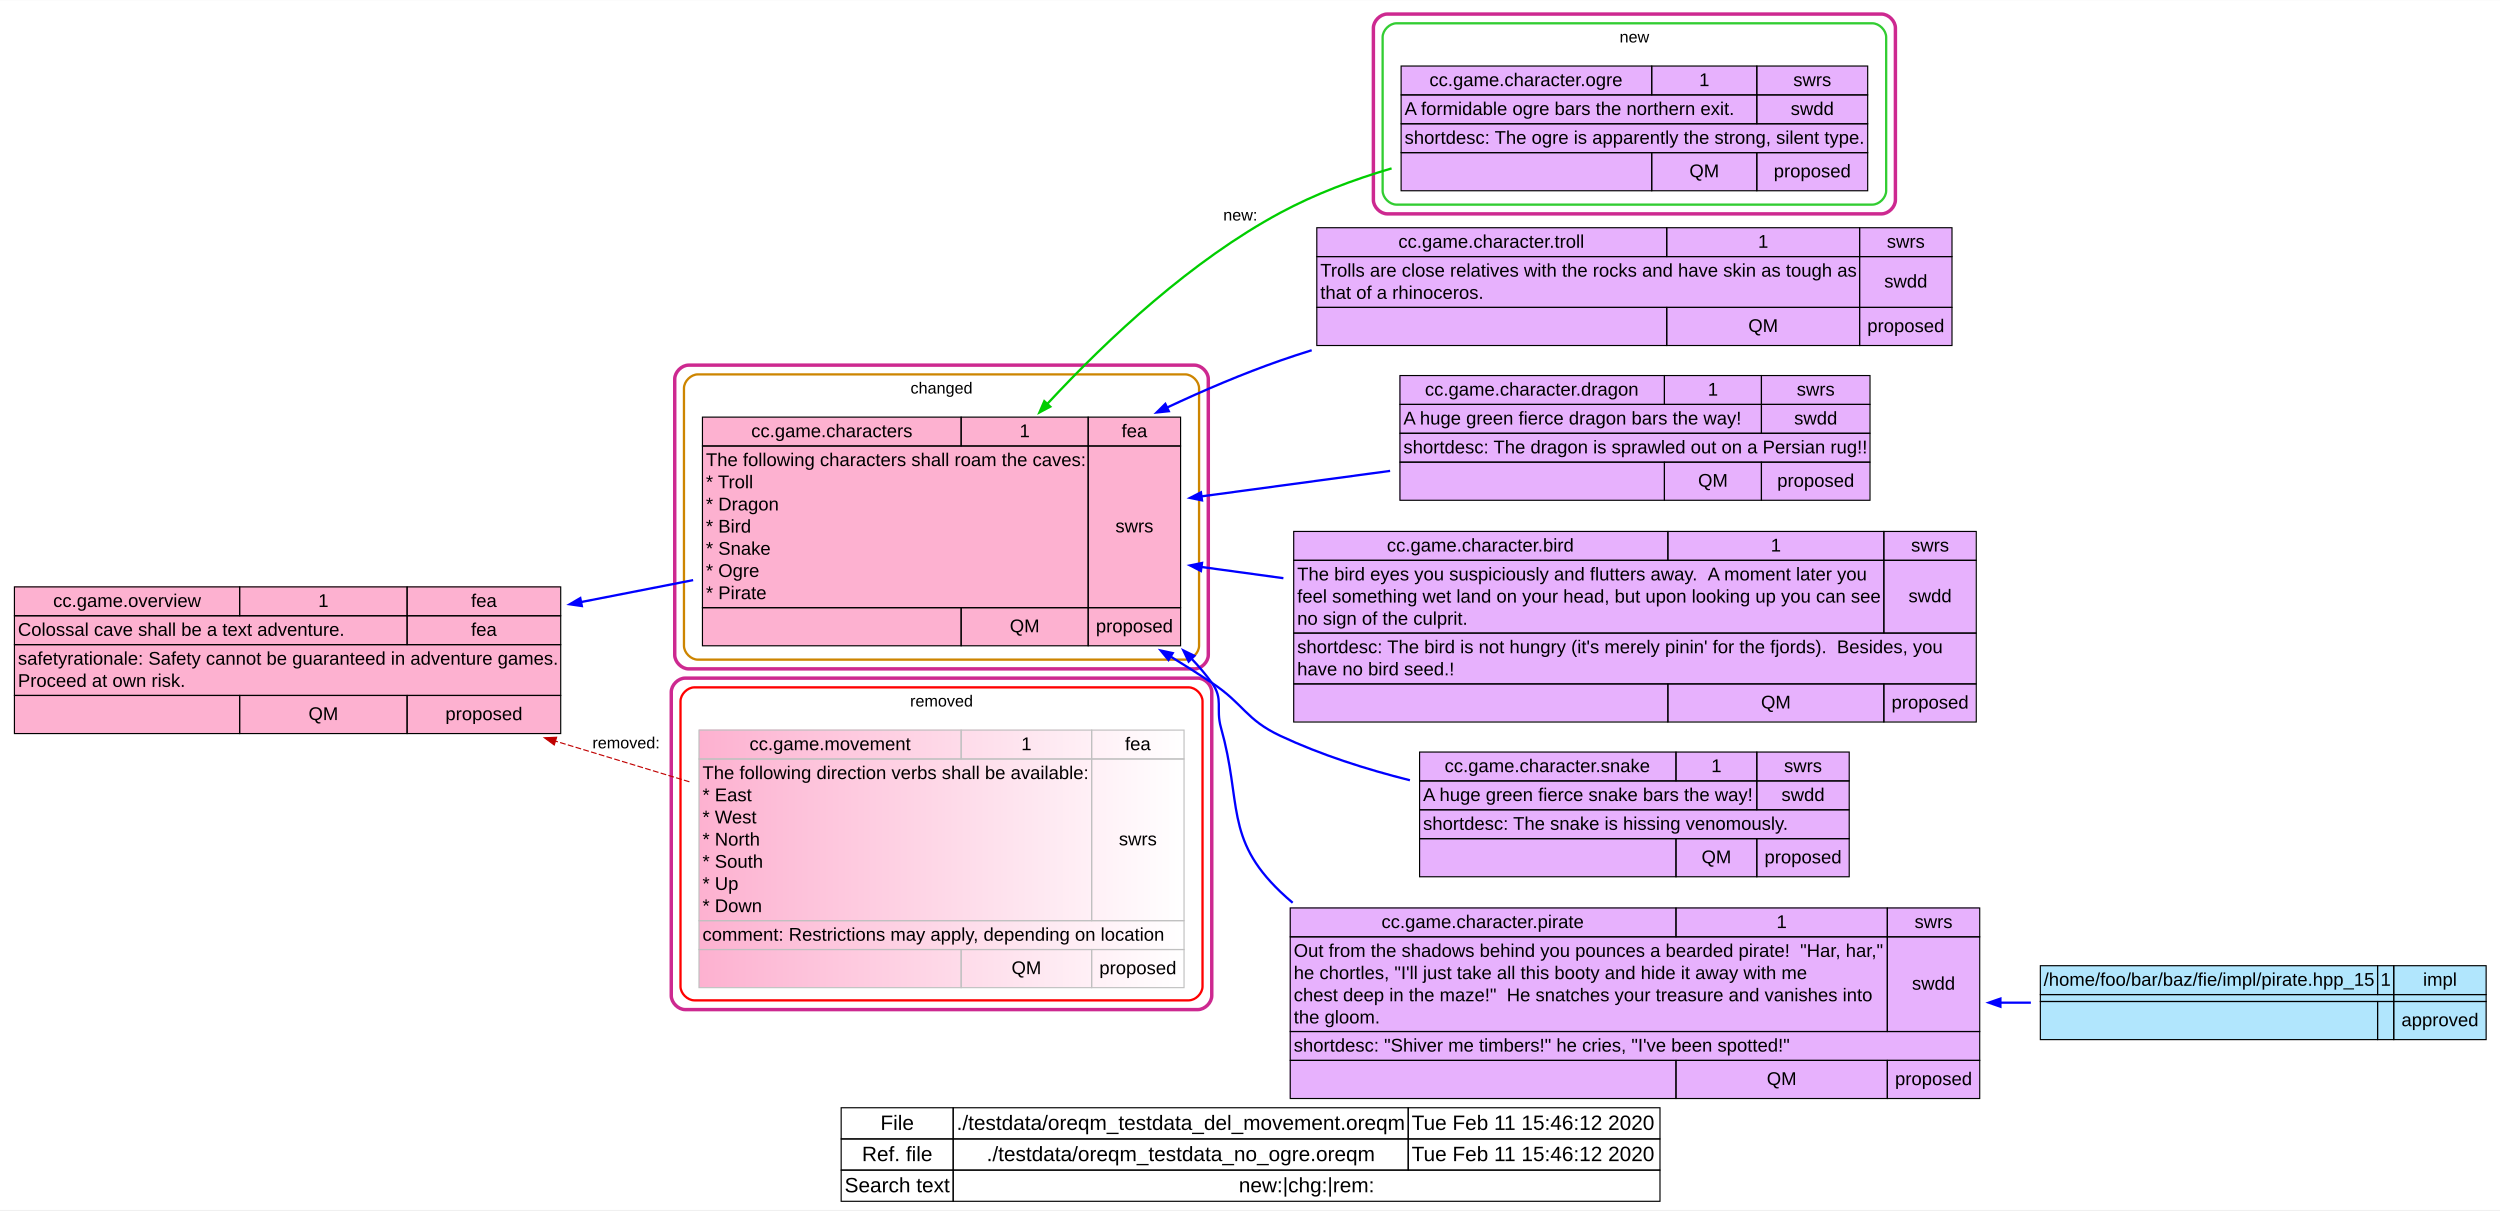
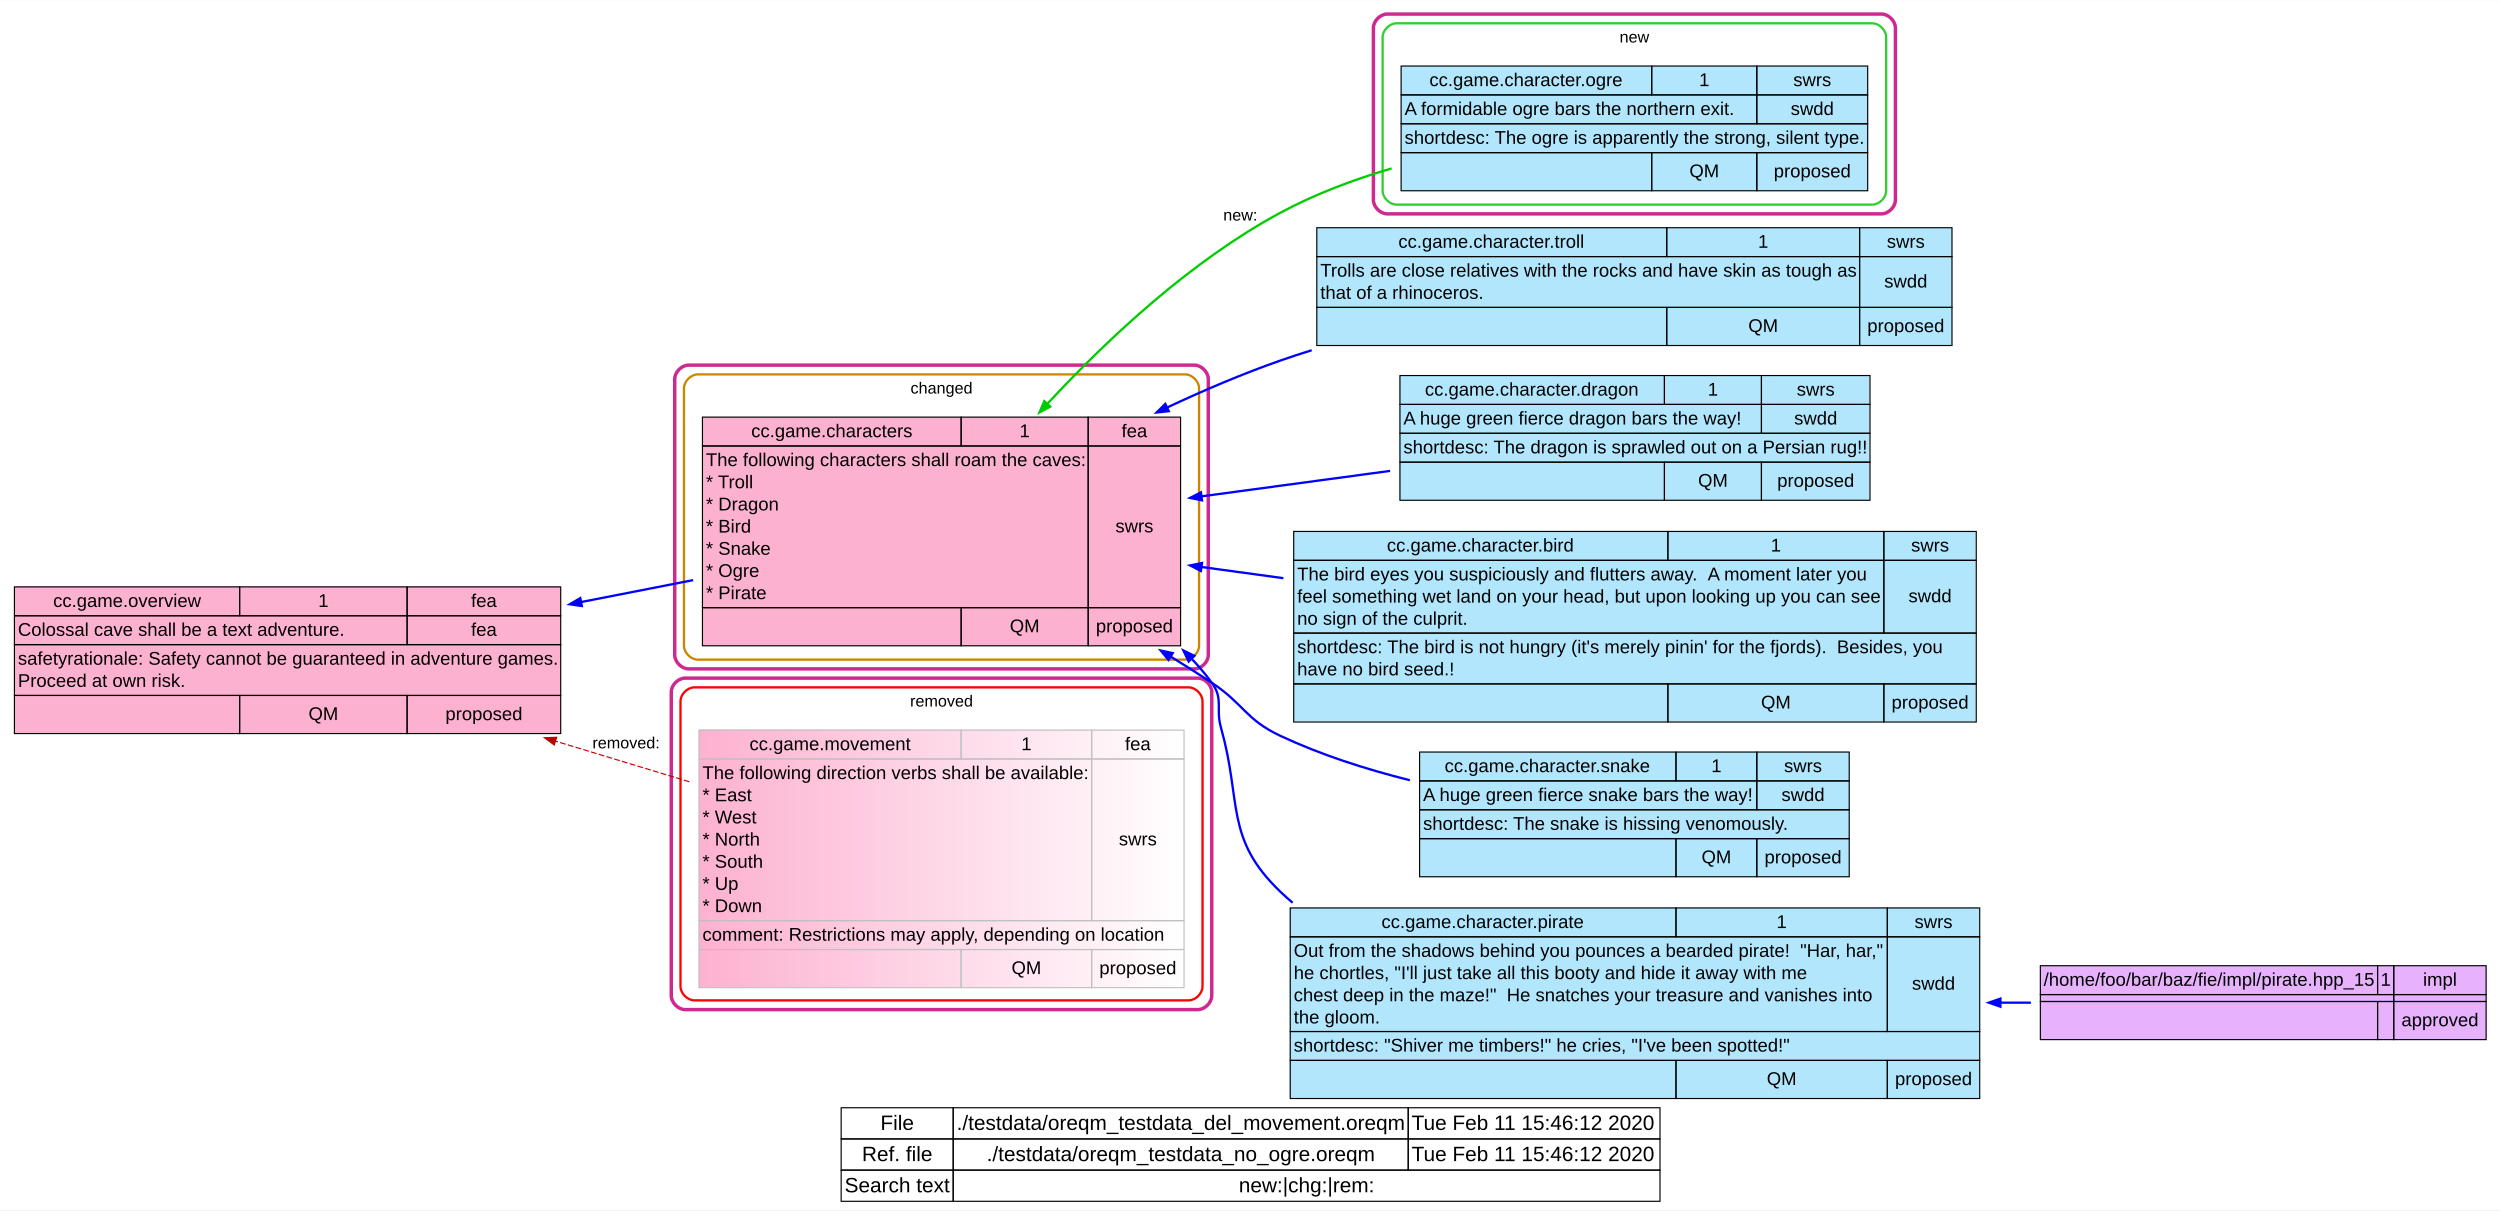
<svg xmlns="http://www.w3.org/2000/svg" width="2165pt" height="1048pt" viewBox="0.00 0.00 2164.69 1047.50">
  <g id="graph0" class="graph" transform="scale(1 1) rotate(0) translate(4 1043.5)">
    <polygon fill="#ffffff" stroke="transparent" points="-4,4 -4,-1043.5 2160.686,-1043.5 2160.686,4 -4,4" />
    <polygon fill="none" stroke="#000000" points="724.343,-57.5 724.343,-84.5 821.343,-84.5 821.343,-57.5 724.343,-57.5" />
    <text text-anchor="start" x="758.347" y="-65.3" font-family="Arial" font-size="18.00" fill="#000000">File</text>
    <polygon fill="none" stroke="#000000" points="821.343,-57.5 821.343,-84.5 1215.343,-84.5 1215.343,-57.5 821.343,-57.5" />
    <text text-anchor="start" x="824.286" y="-65.3" font-family="Arial" font-size="18.00" fill="#000000">./testdata/oreqm_testdata_del_movement.oreqm</text>
    <polygon fill="none" stroke="#000000" points="1215.343,-57.5 1215.343,-84.5 1433.343,-84.5 1433.343,-57.5 1215.343,-57.5" />
    <text text-anchor="start" x="1218.291" y="-65.3" font-family="Arial" font-size="18.00" fill="#000000">Tue Feb 11 15:46:12 2020</text>
    <polygon fill="none" stroke="#000000" points="724.343,-30.5 724.343,-57.5 821.343,-57.5 821.343,-30.5 724.343,-30.5" />
    <text text-anchor="start" x="742.341" y="-38.3" font-family="Arial" font-size="18.00" fill="#000000">Ref. file</text>
    <polygon fill="none" stroke="#000000" points="821.343,-30.5 821.343,-57.5 1215.343,-57.5 1215.343,-30.5 821.343,-30.5" />
    <text text-anchor="start" x="850.283" y="-38.3" font-family="Arial" font-size="18.00" fill="#000000">./testdata/oreqm_testdata_no_ogre.oreqm</text>
    <polygon fill="none" stroke="#000000" points="1215.343,-30.5 1215.343,-57.5 1433.343,-57.5 1433.343,-30.5 1215.343,-30.5" />
    <text text-anchor="start" x="1218.291" y="-38.3" font-family="Arial" font-size="18.00" fill="#000000">Tue Feb 11 15:46:12 2020</text>
    <polygon fill="none" stroke="#000000" points="724.343,-3.5 724.343,-30.5 821.343,-30.5 821.343,-3.5 724.343,-3.5" />
    <text text-anchor="start" x="727.329" y="-11.3" font-family="Arial" font-size="18.00" fill="#000000">Search text</text>
    <polygon fill="none" stroke="#000000" points="821.343,-3.5 821.343,-30.5 1433.343,-30.5 1433.343,-3.5 821.343,-3.5" />
    <text text-anchor="start" x="1068.657" y="-11.3" font-family="Arial" font-size="18.00" fill="#000000">new:|chg:|rem:</text>
    <g id="sel_cc.game.characters" class="cluster">
      <path fill="none" stroke="#cd2990" stroke-width="3" d="M592.233,-464.5C592.233,-464.5 1030.233,-464.5 1030.233,-464.5 1036.233,-464.5 1042.233,-470.5 1042.233,-476.5 1042.233,-476.5 1042.233,-715.5 1042.233,-715.5 1042.233,-721.5 1036.233,-727.5 1030.233,-727.5 1030.233,-727.5 592.233,-727.5 592.233,-727.5 586.233,-727.5 580.233,-721.5 580.233,-715.5 580.233,-715.5 580.233,-476.5 580.233,-476.5 580.233,-470.5 586.233,-464.5 592.233,-464.5" />
    </g>
    <g id="sel_cc.game.characters" class="cluster">
      <path fill="none" stroke="#cd8500" stroke-width="2" d="M600.233,-472.5C600.233,-472.5 1022.233,-472.5 1022.233,-472.5 1028.233,-472.5 1034.233,-478.5 1034.233,-484.5 1034.233,-484.5 1034.233,-707.5 1034.233,-707.5 1034.233,-713.5 1028.233,-719.5 1022.233,-719.5 1022.233,-719.5 600.233,-719.5 600.233,-719.5 594.233,-719.5 588.233,-713.5 588.233,-707.5 588.233,-707.5 588.233,-484.5 588.233,-484.5 588.233,-478.5 594.233,-472.5 600.233,-472.5" />
      <text text-anchor="middle" x="811.233" y="-702.9" font-family="Arial" font-size="14.00" fill="#000000">changed</text>
    </g>
    <g id="sel_cc.game.character.ogre" class="cluster">
      <path fill="none" stroke="#cd2990" stroke-width="3" d="M1197.186,-858.5C1197.186,-858.5 1625.186,-858.5 1625.186,-858.5 1631.186,-858.5 1637.186,-864.5 1637.186,-870.5 1637.186,-870.5 1637.186,-1019.5 1637.186,-1019.5 1637.186,-1025.5 1631.186,-1031.5 1625.186,-1031.5 1625.186,-1031.5 1197.186,-1031.5 1197.186,-1031.5 1191.186,-1031.5 1185.186,-1025.5 1185.186,-1019.5 1185.186,-1019.5 1185.186,-870.5 1185.186,-870.5 1185.186,-864.5 1191.186,-858.5 1197.186,-858.5" />
    </g>
    <g id="sel_cc.game.character.ogre" class="cluster">
      <path fill="none" stroke="#32cd32" stroke-width="2" d="M1205.186,-866.5C1205.186,-866.5 1617.186,-866.5 1617.186,-866.5 1623.186,-866.5 1629.186,-872.5 1629.186,-878.5 1629.186,-878.5 1629.186,-1011.5 1629.186,-1011.5 1629.186,-1017.5 1623.186,-1023.5 1617.186,-1023.5 1617.186,-1023.5 1205.186,-1023.5 1205.186,-1023.5 1199.186,-1023.5 1193.186,-1017.5 1193.186,-1011.5 1193.186,-1011.5 1193.186,-878.5 1193.186,-878.5 1193.186,-872.5 1199.186,-866.5 1205.186,-866.5" />
      <text text-anchor="middle" x="1411.186" y="-1006.9" font-family="Arial" font-size="14.00" fill="#000000">new</text>
    </g>
    <g id="sel_cc.game.movement" class="cluster">
      <path fill="none" stroke="#cd2990" stroke-width="3" d="M589.233,-169.5C589.233,-169.5 1033.233,-169.5 1033.233,-169.5 1039.233,-169.5 1045.233,-175.5 1045.233,-181.5 1045.233,-181.5 1045.233,-444.5 1045.233,-444.5 1045.233,-450.5 1039.233,-456.5 1033.233,-456.5 1033.233,-456.5 589.233,-456.5 589.233,-456.5 583.233,-456.5 577.233,-450.5 577.233,-444.5 577.233,-444.5 577.233,-181.5 577.233,-181.5 577.233,-175.5 583.233,-169.5 589.233,-169.5" />
    </g>
    <g id="sel_cc.game.movement" class="cluster">
      <path fill="none" stroke="#ff0000" stroke-width="2" d="M597.233,-177.5C597.233,-177.5 1025.233,-177.5 1025.233,-177.5 1031.233,-177.5 1037.233,-183.5 1037.233,-189.5 1037.233,-189.5 1037.233,-436.5 1037.233,-436.5 1037.233,-442.5 1031.233,-448.5 1025.233,-448.5 1025.233,-448.5 597.233,-448.5 597.233,-448.5 591.233,-448.5 585.233,-442.5 585.233,-436.5 585.233,-436.5 585.233,-189.5 585.233,-189.5 585.233,-183.5 591.233,-177.5 597.233,-177.5" />
      <text text-anchor="middle" x="811.233" y="-431.9" font-family="Arial" font-size="14.00" fill="#000000">removed</text>
    </g>
    <g id="cc.game.overview" class="node">
      <polygon fill="#fdb1d0" stroke="transparent" points="8,-409 8,-536 481,-536 481,-409 8,-409" />
      <polygon fill="none" stroke="#000000" points="8.5,-510.5 8.5,-535.5 203.5,-535.5 203.5,-510.5 8.5,-510.5" />
      <text text-anchor="start" x="41.994" y="-518.1" font-family="Arial" font-size="16.00" fill="#000000">cc.game.overview</text>
      <polygon fill="none" stroke="#000000" points="203.5,-510.5 203.5,-535.5 348.5,-535.5 348.5,-510.5 203.5,-510.5" />
      <text text-anchor="start" x="271.553" y="-518.1" font-family="Arial" font-size="16.00" fill="#000000">1</text>
      <polygon fill="none" stroke="#000000" points="348.5,-510.5 348.5,-535.5 481.5,-535.5 481.5,-510.5 348.5,-510.5" />
      <text text-anchor="start" x="403.882" y="-518.1" font-family="Arial" font-size="16.00" fill="#000000">fea</text>
      <polygon fill="none" stroke="#000000" points="8.5,-485.5 8.5,-510.5 348.5,-510.5 348.5,-485.5 8.5,-485.5" />
      <text text-anchor="start" x="11.5" y="-493.1" font-family="Arial" font-size="16.00" fill="#000000">Colossal cave shall be a text adventure.</text>
      <polygon fill="none" stroke="#000000" points="348.5,-485.5 348.5,-510.5 481.5,-510.5 481.5,-485.5 348.5,-485.5" />
      <text text-anchor="start" x="403.882" y="-493.1" font-family="Arial" font-size="16.00" fill="#000000">fea</text>
      <polygon fill="none" stroke="#000000" points="8.5,-441.5 8.5,-485.5 481.5,-485.5 481.5,-441.5 8.5,-441.5" />
      <text text-anchor="start" x="11.5" y="-468.1" font-family="Arial" font-size="16.00" fill="#000000">safetyrationale: Safety cannot be guaranteed in adventure games.</text>
      <text text-anchor="start" x="11.5" y="-448.9" font-family="Arial" font-size="16.00" fill="#000000">Proceed at own risk.</text>
      <polygon fill="none" stroke="#000000" points="8.5,-408.5 8.5,-441.5 203.5,-441.5 203.5,-408.5 8.5,-408.5" />
      <polygon fill="none" stroke="#000000" points="203.5,-408.5 203.5,-441.5 348.5,-441.5 348.5,-408.5 203.5,-408.5" />
      <text text-anchor="start" x="263.114" y="-420.2" font-family="Arial" font-size="16.00" fill="#000000">QM</text>
      <polygon fill="none" stroke="#000000" points="348.5,-408.5 348.5,-441.5 481.5,-441.5 481.5,-408.5 348.5,-408.5" />
      <text text-anchor="start" x="381.654" y="-420.1" font-family="Arial" font-size="16.00" fill="#000000">proposed</text>
    </g>
    <g id="cc.game.characters" class="node">
      <polygon fill="#fdb1d0" stroke="transparent" points="604.233,-484.5 604.233,-682.5 1018.233,-682.5 1018.233,-484.5 604.233,-484.5" />
      <polygon fill="none" stroke="#000000" points="604.233,-657.5 604.233,-682.5 828.233,-682.5 828.233,-657.5 604.233,-657.5" />
      <text text-anchor="start" x="646.443" y="-665.1" font-family="Arial" font-size="16.00" fill="#000000">cc.game.characters</text>
      <polygon fill="none" stroke="#000000" points="828.233,-657.5 828.233,-682.5 938.233,-682.5 938.233,-657.5 828.233,-657.5" />
      <text text-anchor="start" x="878.786" y="-665.1" font-family="Arial" font-size="16.00" fill="#000000">1</text>
      <polygon fill="none" stroke="#000000" points="938.233,-657.5 938.233,-682.5 1018.233,-682.5 1018.233,-657.5 938.233,-657.5" />
      <text text-anchor="start" x="967.115" y="-665.1" font-family="Arial" font-size="16.00" fill="#000000">fea</text>
      <polygon fill="none" stroke="#000000" points="604.233,-517.5 604.233,-657.5 938.233,-657.5 938.233,-517.5 604.233,-517.5" />
      <text text-anchor="start" x="607.233" y="-640.1" font-family="Arial" font-size="16.00" fill="#000000">The following characters shall roam the caves:</text>
      <text text-anchor="start" x="607.233" y="-620.9" font-family="Arial" font-size="16.00" fill="#000000">    * Troll</text>
      <text text-anchor="start" x="607.233" y="-601.7" font-family="Arial" font-size="16.00" fill="#000000">    * Dragon</text>
      <text text-anchor="start" x="607.233" y="-582.5" font-family="Arial" font-size="16.00" fill="#000000">    * Bird</text>
      <text text-anchor="start" x="607.233" y="-563.3" font-family="Arial" font-size="16.00" fill="#000000">    * Snake</text>
      <text text-anchor="start" x="607.233" y="-544.1" font-family="Arial" font-size="16.00" fill="#000000">    * Ogre</text>
      <text text-anchor="start" x="607.233" y="-524.9" font-family="Arial" font-size="16.00" fill="#000000">    * Pirate</text>
      <polygon fill="none" stroke="#000000" points="938.233,-517.5 938.233,-657.5 1018.233,-657.5 1018.233,-517.5 938.233,-517.5" />
      <text text-anchor="start" x="961.794" y="-582.7" font-family="Arial" font-size="16.00" fill="#000000">swrs</text>
      <polygon fill="none" stroke="#000000" points="604.233,-484.5 604.233,-517.5 828.233,-517.5 828.233,-484.5 604.233,-484.5" />
      <polygon fill="none" stroke="#000000" points="828.233,-484.5 828.233,-517.5 938.233,-517.5 938.233,-484.5 828.233,-484.5" />
      <text text-anchor="start" x="870.346" y="-496.2" font-family="Arial" font-size="16.00" fill="#000000">QM</text>
      <polygon fill="none" stroke="#000000" points="938.233,-484.5 938.233,-517.5 1018.233,-517.5 1018.233,-484.5 938.233,-484.5" />
      <text text-anchor="start" x="944.886" y="-496.1" font-family="Arial" font-size="16.00" fill="#000000">proposed</text>
    </g>
    <g id="edge1" class="edge">
      <path fill="none" stroke="#0000ff" stroke-width="2" d="M596.167,-541.377C564.526,-535.18 531.677,-528.746 499.329,-522.411" />
      <polygon fill="#0000ff" stroke="#0000ff" stroke-width="2" points="499.794,-518.935 489.308,-520.448 498.448,-525.805 499.794,-518.935" />
    </g>
    <g id="cc.game.character.ogre" class="node">
-       <polygon fill="#e7b1fd" stroke="transparent" points="1209.186,-878.5 1209.186,-986.5 1613.186,-986.5 1613.186,-878.5 1209.186,-878.5" />
+       <polygon fill="#b1e6fd" stroke="transparent" points="1209.186,-878.5 1209.186,-986.5 1613.186,-986.5 1613.186,-878.5 1209.186,-878.5" />
      <polygon fill="none" stroke="#000000" points="1209.186,-961.5 1209.186,-986.5 1426.186,-986.5 1426.186,-961.5 1209.186,-961.5" />
      <text text-anchor="start" x="1233.668" y="-969.1" font-family="Arial" font-size="16.00" fill="#000000">cc.game.character.ogre</text>
      <polygon fill="none" stroke="#000000" points="1426.186,-961.5 1426.186,-986.5 1517.186,-986.5 1517.186,-961.5 1426.186,-961.5" />
      <text text-anchor="start" x="1467.239" y="-969.1" font-family="Arial" font-size="16.00" fill="#000000">1</text>
      <polygon fill="none" stroke="#000000" points="1517.186,-961.5 1517.186,-986.5 1613.186,-986.5 1613.186,-961.5 1517.186,-961.5" />
      <text text-anchor="start" x="1548.747" y="-969.1" font-family="Arial" font-size="16.00" fill="#000000">swrs</text>
      <polygon fill="none" stroke="#000000" points="1209.186,-936.5 1209.186,-961.5 1517.186,-961.5 1517.186,-936.5 1209.186,-936.5" />
      <text text-anchor="start" x="1212.186" y="-944.1" font-family="Arial" font-size="16.00" fill="#000000">A formidable ogre bars the northern exit.</text>
      <polygon fill="none" stroke="#000000" points="1517.186,-936.5 1517.186,-961.5 1613.186,-961.5 1613.186,-936.5 1517.186,-936.5" />
      <text text-anchor="start" x="1546.516" y="-944.1" font-family="Arial" font-size="16.00" fill="#000000">swdd</text>
      <polygon fill="none" stroke="#000000" points="1209.186,-911.5 1209.186,-936.5 1613.186,-936.5 1613.186,-911.5 1209.186,-911.5" />
      <text text-anchor="start" x="1212.186" y="-919.1" font-family="Arial" font-size="16.00" fill="#000000">shortdesc: The ogre is apparently the strong, silent type.</text>
      <polygon fill="none" stroke="#000000" points="1209.186,-878.5 1209.186,-911.5 1426.186,-911.5 1426.186,-878.5 1209.186,-878.5" />
      <polygon fill="none" stroke="#000000" points="1426.186,-878.5 1426.186,-911.5 1517.186,-911.5 1517.186,-878.5 1426.186,-878.5" />
      <text text-anchor="start" x="1458.799" y="-890.2" font-family="Arial" font-size="16.00" fill="#000000">QM</text>
      <polygon fill="none" stroke="#000000" points="1517.186,-878.5 1517.186,-911.5 1613.186,-911.5 1613.186,-878.5 1517.186,-878.5" />
      <text text-anchor="start" x="1531.839" y="-890.1" font-family="Arial" font-size="16.00" fill="#000000">proposed</text>
    </g>
    <g id="edge2" class="edge">
      <path fill="none" stroke="#00cd00" stroke-width="2" d="M1200.942,-897.871C1167.643,-888.065 1134.42,-875.524 1104.686,-859.5 1027.939,-818.14 956.355,-751.62 903.103,-694.248" />
      <polygon fill="#00cd00" stroke="#00cd00" stroke-width="2" points="905.39,-691.565 896.042,-686.579 900.24,-696.306 905.39,-691.565" />
      <text text-anchor="middle" x="1069.959" y="-852.7" font-family="Arial" font-size="14.00" fill="#000000">new: </text>
    </g>
    <g id="cc.game.character.troll" class="node">
-       <polygon fill="#e7b1fd" stroke="transparent" points="1136.186,-744.5 1136.186,-846.5 1686.186,-846.5 1686.186,-744.5 1136.186,-744.5" />
+       <polygon fill="#b1e6fd" stroke="transparent" points="1136.186,-744.5 1136.186,-846.5 1686.186,-846.5 1686.186,-744.5 1136.186,-744.5" />
      <polygon fill="none" stroke="#000000" points="1136.186,-821.5 1136.186,-846.5 1439.186,-846.5 1439.186,-821.5 1136.186,-821.5" />
      <text text-anchor="start" x="1206.789" y="-829.1" font-family="Arial" font-size="16.00" fill="#000000">cc.game.character.troll</text>
      <polygon fill="none" stroke="#000000" points="1439.186,-821.5 1439.186,-846.5 1606.186,-846.5 1606.186,-821.5 1439.186,-821.5" />
      <text text-anchor="start" x="1518.239" y="-829.1" font-family="Arial" font-size="16.00" fill="#000000">1</text>
      <polygon fill="none" stroke="#000000" points="1606.186,-821.5 1606.186,-846.5 1686.186,-846.5 1686.186,-821.5 1606.186,-821.5" />
      <text text-anchor="start" x="1629.747" y="-829.1" font-family="Arial" font-size="16.00" fill="#000000">swrs</text>
      <polygon fill="none" stroke="#000000" points="1136.186,-777.5 1136.186,-821.5 1606.186,-821.5 1606.186,-777.5 1136.186,-777.5" />
      <text text-anchor="start" x="1139.186" y="-804.1" font-family="Arial" font-size="16.00" fill="#000000">Trolls are close relatives with the rocks and have skin as tough as</text>
      <text text-anchor="start" x="1139.186" y="-784.9" font-family="Arial" font-size="16.00" fill="#000000">that of a rhinoceros.</text>
      <polygon fill="none" stroke="#000000" points="1606.186,-777.5 1606.186,-821.5 1686.186,-821.5 1686.186,-777.5 1606.186,-777.5" />
      <text text-anchor="start" x="1627.516" y="-794.7" font-family="Arial" font-size="16.00" fill="#000000">swdd</text>
      <polygon fill="none" stroke="#000000" points="1136.186,-744.5 1136.186,-777.5 1439.186,-777.5 1439.186,-744.5 1136.186,-744.5" />
      <polygon fill="none" stroke="#000000" points="1439.186,-744.5 1439.186,-777.5 1606.186,-777.5 1606.186,-744.5 1439.186,-744.5" />
      <text text-anchor="start" x="1509.799" y="-756.2" font-family="Arial" font-size="16.00" fill="#000000">QM</text>
      <polygon fill="none" stroke="#000000" points="1606.186,-744.5 1606.186,-777.5 1686.186,-777.5 1686.186,-744.5 1606.186,-744.5" />
      <text text-anchor="start" x="1612.839" y="-756.1" font-family="Arial" font-size="16.00" fill="#000000">proposed</text>
    </g>
    <g id="edge3" class="edge">
      <path fill="none" stroke="#0000ff" stroke-width="2" d="M1131.769,-740.411C1122.587,-737.565 1113.537,-734.596 1104.686,-731.5 1072.193,-720.135 1038.718,-705.907 1006.528,-690.797" />
      <polygon fill="#0000ff" stroke="#0000ff" stroke-width="2" points="1008.021,-687.631 997.485,-686.514 1005.024,-693.957 1008.021,-687.631" />
    </g>
    <g id="cc.game.character.dragon" class="node">
-       <polygon fill="#e7b1fd" stroke="transparent" points="1207.686,-610.5 1207.686,-718.5 1614.686,-718.5 1614.686,-610.5 1207.686,-610.5" />
+       <polygon fill="#b1e6fd" stroke="transparent" points="1207.686,-610.5 1207.686,-718.5 1614.686,-718.5 1614.686,-610.5 1207.686,-610.5" />
      <polygon fill="none" stroke="#000000" points="1208.186,-693.5 1208.186,-718.5 1437.186,-718.5 1437.186,-693.5 1208.186,-693.5" />
      <text text-anchor="start" x="1229.774" y="-701.1" font-family="Arial" font-size="16.00" fill="#000000">cc.game.character.dragon</text>
      <polygon fill="none" stroke="#000000" points="1437.186,-693.5 1437.186,-718.5 1521.186,-718.5 1521.186,-693.5 1437.186,-693.5" />
      <text text-anchor="start" x="1474.739" y="-701.1" font-family="Arial" font-size="16.00" fill="#000000">1</text>
      <polygon fill="none" stroke="#000000" points="1521.186,-693.5 1521.186,-718.5 1615.186,-718.5 1615.186,-693.5 1521.186,-693.5" />
      <text text-anchor="start" x="1551.747" y="-701.1" font-family="Arial" font-size="16.00" fill="#000000">swrs</text>
      <polygon fill="none" stroke="#000000" points="1208.186,-668.5 1208.186,-693.5 1521.186,-693.5 1521.186,-668.5 1208.186,-668.5" />
      <text text-anchor="start" x="1211.186" y="-676.1" font-family="Arial" font-size="16.00" fill="#000000">A huge green fierce dragon bars the way!</text>
      <polygon fill="none" stroke="#000000" points="1521.186,-668.5 1521.186,-693.5 1615.186,-693.5 1615.186,-668.5 1521.186,-668.5" />
      <text text-anchor="start" x="1549.516" y="-676.1" font-family="Arial" font-size="16.00" fill="#000000">swdd</text>
      <polygon fill="none" stroke="#000000" points="1208.186,-643.5 1208.186,-668.5 1615.186,-668.5 1615.186,-643.5 1208.186,-643.5" />
      <text text-anchor="start" x="1211.186" y="-651.1" font-family="Arial" font-size="16.00" fill="#000000">shortdesc: The dragon is sprawled out on a Persian rug!!</text>
      <polygon fill="none" stroke="#000000" points="1208.186,-610.5 1208.186,-643.5 1437.186,-643.5 1437.186,-610.5 1208.186,-610.5" />
      <polygon fill="none" stroke="#000000" points="1437.186,-610.5 1437.186,-643.5 1521.186,-643.5 1521.186,-610.5 1437.186,-610.5" />
      <text text-anchor="start" x="1466.299" y="-622.2" font-family="Arial" font-size="16.00" fill="#000000">QM</text>
      <polygon fill="none" stroke="#000000" points="1521.186,-610.5 1521.186,-643.5 1615.186,-643.5 1615.186,-610.5 1521.186,-610.5" />
      <text text-anchor="start" x="1534.839" y="-622.1" font-family="Arial" font-size="16.00" fill="#000000">proposed</text>
    </g>
    <g id="edge4" class="edge">
      <path fill="none" stroke="#0000ff" stroke-width="2" d="M1199.665,-635.942C1146.785,-628.803 1089.878,-621.12 1036.365,-613.895" />
      <polygon fill="#0000ff" stroke="#0000ff" stroke-width="2" points="1036.793,-610.421 1026.415,-612.552 1035.856,-617.358 1036.793,-610.421" />
    </g>
    <g id="cc.game.character.bird" class="node">
-       <polygon fill="#e7b1fd" stroke="transparent" points="1115.686,-419 1115.686,-584 1706.686,-584 1706.686,-419 1115.686,-419" />
+       <polygon fill="#b1e6fd" stroke="transparent" points="1115.686,-419 1115.686,-584 1706.686,-584 1706.686,-419 1115.686,-419" />
      <polygon fill="none" stroke="#000000" points="1116.186,-558.5 1116.186,-583.5 1440.186,-583.5 1440.186,-558.5 1116.186,-558.5" />
      <text text-anchor="start" x="1196.84" y="-566.1" font-family="Arial" font-size="16.00" fill="#000000">cc.game.character.bird</text>
      <polygon fill="none" stroke="#000000" points="1440.186,-558.5 1440.186,-583.5 1627.186,-583.5 1627.186,-558.5 1440.186,-558.5" />
      <text text-anchor="start" x="1529.239" y="-566.1" font-family="Arial" font-size="16.00" fill="#000000">1</text>
      <polygon fill="none" stroke="#000000" points="1627.186,-558.5 1627.186,-583.5 1707.186,-583.5 1707.186,-558.5 1627.186,-558.5" />
      <text text-anchor="start" x="1650.747" y="-566.1" font-family="Arial" font-size="16.00" fill="#000000">swrs</text>
      <polygon fill="none" stroke="#000000" points="1116.186,-495.5 1116.186,-558.5 1627.186,-558.5 1627.186,-495.5 1116.186,-495.5" />
      <text text-anchor="start" x="1119.186" y="-541.1" font-family="Arial" font-size="16.00" fill="#000000">The bird eyes you suspiciously and flutters away.  A moment later you</text>
      <text text-anchor="start" x="1119.186" y="-521.9" font-family="Arial" font-size="16.00" fill="#000000">feel something wet land on your head, but upon looking up you can see</text>
      <text text-anchor="start" x="1119.186" y="-502.7" font-family="Arial" font-size="16.00" fill="#000000">no sign of the culprit.</text>
      <polygon fill="none" stroke="#000000" points="1627.186,-495.5 1627.186,-558.5 1707.186,-558.5 1707.186,-495.5 1627.186,-495.5" />
      <text text-anchor="start" x="1648.516" y="-522.2" font-family="Arial" font-size="16.00" fill="#000000">swdd</text>
      <polygon fill="none" stroke="#000000" points="1116.186,-451.5 1116.186,-495.5 1707.186,-495.5 1707.186,-451.5 1116.186,-451.5" />
      <text text-anchor="start" x="1119.186" y="-478.1" font-family="Arial" font-size="16.00" fill="#000000">shortdesc: The bird is not hungry (it's merely pinin' for the fjords).  Besides, you</text>
      <text text-anchor="start" x="1119.186" y="-458.9" font-family="Arial" font-size="16.00" fill="#000000">have no bird seed.!</text>
      <polygon fill="none" stroke="#000000" points="1116.186,-418.5 1116.186,-451.5 1440.186,-451.5 1440.186,-418.5 1116.186,-418.5" />
      <polygon fill="none" stroke="#000000" points="1440.186,-418.5 1440.186,-451.5 1627.186,-451.5 1627.186,-418.5 1440.186,-418.5" />
      <text text-anchor="start" x="1520.799" y="-430.2" font-family="Arial" font-size="16.00" fill="#000000">QM</text>
      <polygon fill="none" stroke="#000000" points="1627.186,-418.5 1627.186,-451.5 1707.186,-451.5 1707.186,-418.5 1627.186,-418.5" />
      <text text-anchor="start" x="1633.839" y="-430.1" font-family="Arial" font-size="16.00" fill="#000000">proposed</text>
    </g>
    <g id="edge5" class="edge">
      <path fill="none" stroke="#0000ff" stroke-width="2" d="M1107.255,-543.04C1083.48,-546.29 1059.739,-549.535 1036.628,-552.694" />
      <polygon fill="#0000ff" stroke="#0000ff" stroke-width="2" points="1035.845,-549.268 1026.411,-554.09 1036.793,-556.203 1035.845,-549.268" />
    </g>
    <g id="cc.game.character.snake" class="node">
-       <polygon fill="#e7b1fd" stroke="transparent" points="1225.186,-284.5 1225.186,-392.5 1597.186,-392.5 1597.186,-284.5 1225.186,-284.5" />
+       <polygon fill="#b1e6fd" stroke="transparent" points="1225.186,-284.5 1225.186,-392.5 1597.186,-392.5 1597.186,-284.5 1225.186,-284.5" />
      <polygon fill="none" stroke="#000000" points="1225.186,-367.5 1225.186,-392.5 1447.186,-392.5 1447.186,-367.5 1225.186,-367.5" />
      <text text-anchor="start" x="1246.831" y="-375.1" font-family="Arial" font-size="16.00" fill="#000000">cc.game.character.snake</text>
      <polygon fill="none" stroke="#000000" points="1447.186,-367.5 1447.186,-392.5 1517.186,-392.5 1517.186,-367.5 1447.186,-367.5" />
      <text text-anchor="start" x="1477.739" y="-375.1" font-family="Arial" font-size="16.00" fill="#000000">1</text>
      <polygon fill="none" stroke="#000000" points="1517.186,-367.5 1517.186,-392.5 1597.186,-392.5 1597.186,-367.5 1517.186,-367.5" />
      <text text-anchor="start" x="1540.747" y="-375.1" font-family="Arial" font-size="16.00" fill="#000000">swrs</text>
      <polygon fill="none" stroke="#000000" points="1225.186,-342.5 1225.186,-367.5 1517.186,-367.5 1517.186,-342.5 1225.186,-342.5" />
      <text text-anchor="start" x="1228.186" y="-350.1" font-family="Arial" font-size="16.00" fill="#000000">A huge green fierce snake bars the way!</text>
      <polygon fill="none" stroke="#000000" points="1517.186,-342.5 1517.186,-367.5 1597.186,-367.5 1597.186,-342.5 1517.186,-342.5" />
      <text text-anchor="start" x="1538.516" y="-350.1" font-family="Arial" font-size="16.00" fill="#000000">swdd</text>
      <polygon fill="none" stroke="#000000" points="1225.186,-317.5 1225.186,-342.5 1597.186,-342.5 1597.186,-317.5 1225.186,-317.5" />
      <text text-anchor="start" x="1228.186" y="-325.1" font-family="Arial" font-size="16.00" fill="#000000">shortdesc: The snake is hissing venomously.</text>
      <polygon fill="none" stroke="#000000" points="1225.186,-284.5 1225.186,-317.5 1447.186,-317.5 1447.186,-284.5 1225.186,-284.5" />
      <polygon fill="none" stroke="#000000" points="1447.186,-284.5 1447.186,-317.5 1517.186,-317.5 1517.186,-284.5 1447.186,-284.5" />
      <text text-anchor="start" x="1469.299" y="-296.2" font-family="Arial" font-size="16.00" fill="#000000">QM</text>
      <polygon fill="none" stroke="#000000" points="1517.186,-284.5 1517.186,-317.5 1597.186,-317.5 1597.186,-284.5 1517.186,-284.5" />
      <text text-anchor="start" x="1523.839" y="-296.1" font-family="Arial" font-size="16.00" fill="#000000">proposed</text>
    </g>
    <g id="edge6" class="edge">
      <path fill="none" stroke="#0000ff" stroke-width="2" d="M1216.827,-368.073C1178.628,-377.614 1139.601,-390.13 1104.686,-406.5 1074.436,-420.683 1073.097,-434.067 1045.233,-452.5 1033.828,-460.045 1021.96,-467.582 1009.885,-475.016" />
      <polygon fill="#0000ff" stroke="#0000ff" stroke-width="2" points="1007.768,-472.208 1001.06,-480.408 1011.418,-478.181 1007.768,-472.208" />
    </g>
    <g id="cc.game.character.pirate" class="node">
-       <polygon fill="#e7b1fd" stroke="transparent" points="1112.686,-93 1112.686,-258 1709.686,-258 1709.686,-93 1112.686,-93" />
+       <polygon fill="#b1e6fd" stroke="transparent" points="1112.686,-93 1112.686,-258 1709.686,-258 1709.686,-93 1112.686,-93" />
      <polygon fill="none" stroke="#000000" points="1113.186,-232.5 1113.186,-257.5 1447.186,-257.5 1447.186,-232.5 1113.186,-232.5" />
      <text text-anchor="start" x="1192.17" y="-240.1" font-family="Arial" font-size="16.00" fill="#000000">cc.game.character.pirate</text>
      <polygon fill="none" stroke="#000000" points="1447.186,-232.5 1447.186,-257.5 1630.186,-257.5 1630.186,-232.5 1447.186,-232.5" />
      <text text-anchor="start" x="1534.239" y="-240.1" font-family="Arial" font-size="16.00" fill="#000000">1</text>
      <polygon fill="none" stroke="#000000" points="1630.186,-232.5 1630.186,-257.5 1710.186,-257.5 1710.186,-232.5 1630.186,-232.5" />
      <text text-anchor="start" x="1653.747" y="-240.1" font-family="Arial" font-size="16.00" fill="#000000">swrs</text>
      <polygon fill="none" stroke="#000000" points="1113.186,-150.5 1113.186,-232.5 1630.186,-232.5 1630.186,-150.5 1113.186,-150.5" />
      <text text-anchor="start" x="1116.186" y="-215.1" font-family="Arial" font-size="16.00" fill="#000000">Out from the shadows behind you pounces a bearded pirate!  "Har, har,"</text>
      <text text-anchor="start" x="1116.186" y="-195.9" font-family="Arial" font-size="16.00" fill="#000000">he chortles, "I'll just take all this booty and hide it away with me</text>
      <text text-anchor="start" x="1116.186" y="-176.7" font-family="Arial" font-size="16.00" fill="#000000">chest deep in the maze!"  He snatches your treasure and vanishes into</text>
      <text text-anchor="start" x="1116.186" y="-157.5" font-family="Arial" font-size="16.00" fill="#000000">the gloom.</text>
      <polygon fill="none" stroke="#000000" points="1630.186,-150.5 1630.186,-232.5 1710.186,-232.5 1710.186,-150.5 1630.186,-150.5" />
      <text text-anchor="start" x="1651.516" y="-186.7" font-family="Arial" font-size="16.00" fill="#000000">swdd</text>
      <polygon fill="none" stroke="#000000" points="1113.186,-125.5 1113.186,-150.5 1710.186,-150.5 1710.186,-125.5 1113.186,-125.5" />
      <text text-anchor="start" x="1116.186" y="-133.1" font-family="Arial" font-size="16.00" fill="#000000">shortdesc: "Shiver me timbers!" he cries, "I've been spotted!"</text>
      <polygon fill="none" stroke="#000000" points="1113.186,-92.5 1113.186,-125.5 1447.186,-125.5 1447.186,-92.5 1113.186,-92.5" />
      <polygon fill="none" stroke="#000000" points="1447.186,-92.5 1447.186,-125.5 1630.186,-125.5 1630.186,-92.5 1447.186,-92.5" />
      <text text-anchor="start" x="1525.799" y="-104.2" font-family="Arial" font-size="16.00" fill="#000000">QM</text>
      <polygon fill="none" stroke="#000000" points="1630.186,-92.5 1630.186,-125.5 1710.186,-125.5 1710.186,-92.5 1630.186,-92.5" />
      <text text-anchor="start" x="1636.839" y="-104.1" font-family="Arial" font-size="16.00" fill="#000000">proposed</text>
    </g>
    <g id="edge7" class="edge">
      <path fill="none" stroke="#0000ff" stroke-width="2" d="M1115.28,-262.001C1111.645,-265.058 1108.11,-268.223 1104.686,-271.5 1056.185,-317.908 1071.459,-348.895 1053.233,-413.5 1048.428,-430.529 1055.677,-438.217 1045.233,-452.5 1039.998,-459.658 1034.248,-466.476 1028.086,-472.966" />
      <polygon fill="#0000ff" stroke="#0000ff" stroke-width="2" points="1025.234,-470.871 1020.671,-480.433 1030.201,-475.803 1025.234,-470.871" />
    </g>
    <g id="/home/foo/bar/baz/fie/impl/pirate.hpp_15" class="node">
-       <polygon fill="#b1e6fd" stroke="transparent" points="1762.686,-143.5 1762.686,-207.5 2148.686,-207.5 2148.686,-143.5 1762.686,-143.5" />
+       <polygon fill="#e7b1fd" stroke="transparent" points="1762.686,-143.5 1762.686,-207.5 2148.686,-207.5 2148.686,-143.5 1762.686,-143.5" />
      <polygon fill="none" stroke="#000000" points="1762.686,-182.5 1762.686,-207.5 2054.686,-207.5 2054.686,-182.5 1762.686,-182.5" />
      <text text-anchor="start" x="1765.533" y="-190.1" font-family="Arial" font-size="16.00" fill="#000000">/home/foo/bar/baz/fie/impl/pirate.hpp_15</text>
      <polygon fill="none" stroke="#000000" points="2054.686,-182.5 2054.686,-207.5 2068.686,-207.5 2068.686,-182.5 2054.686,-182.5" />
      <text text-anchor="start" x="2057.239" y="-190.1" font-family="Arial" font-size="16.00" fill="#000000">1</text>
      <polygon fill="none" stroke="#000000" points="2068.686,-182.5 2068.686,-207.5 2148.686,-207.5 2148.686,-182.5 2068.686,-182.5" />
      <text text-anchor="start" x="2094.025" y="-190.1" font-family="Arial" font-size="16.00" fill="#000000">impl</text>
      <polygon fill="none" stroke="#000000" points="1762.686,-176.5 1762.686,-182.5 2068.686,-182.5 2068.686,-176.5 1762.686,-176.5" />
      <polygon fill="none" stroke="#000000" points="2068.686,-176.5 2068.686,-182.5 2148.686,-182.5 2148.686,-176.5 2068.686,-176.5" />
      <polygon fill="none" stroke="#000000" points="1762.686,-143.5 1762.686,-176.5 2054.686,-176.5 2054.686,-143.5 1762.686,-143.5" />
      <polygon fill="none" stroke="#000000" points="2054.686,-143.5 2054.686,-176.5 2068.686,-176.5 2068.686,-143.5 2054.686,-143.5" />
      <polygon fill="none" stroke="#000000" points="2068.686,-143.5 2068.686,-176.5 2148.686,-176.5 2148.686,-143.5 2068.686,-143.5" />
      <text text-anchor="start" x="2075.339" y="-155.1" font-family="Arial" font-size="16.00" fill="#000000">approved</text>
    </g>
    <g id="edge8" class="edge">
      <path fill="none" stroke="#0000ff" stroke-width="2" d="M1754.481,-175.5C1745.787,-175.5 1736.989,-175.5 1728.125,-175.5" />
      <polygon fill="#0000ff" stroke="#0000ff" stroke-width="2" points="1728.093,-172 1718.093,-175.5 1728.093,-179 1728.093,-172" />
    </g>
    <g id="cc.game.movement" class="node">
      <defs>
        <linearGradient id="l_0" gradientUnits="userSpaceOnUse" x1="601.233" y1="-300.5" x2="1021.233" y2="-300.5">
          <stop offset="0" style="stop-color:#fdb1d0;stop-opacity:1.;" />
          <stop offset="1" style="stop-color:#ffffff;stop-opacity:1.;" />
        </linearGradient>
      </defs>
      <polygon fill="url(#l_0)" stroke="transparent" points="601.233,-189 601.233,-412 1021.233,-412 1021.233,-189 601.233,-189" />
      <polygon fill="none" stroke="#c0c0c0" points="601.233,-386.5 601.233,-411.5 828.233,-411.5 828.233,-386.5 601.233,-386.5" />
      <text text-anchor="start" x="644.943" y="-394.1" font-family="Arial" font-size="16.00" fill="#000000">cc.game.movement</text>
      <polygon fill="none" stroke="#c0c0c0" points="828.233,-386.5 828.233,-411.5 941.233,-411.5 941.233,-386.5 828.233,-386.5" />
      <text text-anchor="start" x="880.286" y="-394.1" font-family="Arial" font-size="16.00" fill="#000000">1</text>
      <polygon fill="none" stroke="#c0c0c0" points="941.233,-386.5 941.233,-411.5 1021.233,-411.5 1021.233,-386.5 941.233,-386.5" />
      <text text-anchor="start" x="970.115" y="-394.1" font-family="Arial" font-size="16.00" fill="#000000">fea</text>
      <polygon fill="none" stroke="#c0c0c0" points="601.233,-246.5 601.233,-386.5 941.233,-386.5 941.233,-246.5 601.233,-246.5" />
      <text text-anchor="start" x="604.233" y="-369.1" font-family="Arial" font-size="16.00" fill="#000000">The following direction verbs shall be available:</text>
      <text text-anchor="start" x="604.233" y="-349.9" font-family="Arial" font-size="16.00" fill="#000000">    * East</text>
      <text text-anchor="start" x="604.233" y="-330.7" font-family="Arial" font-size="16.00" fill="#000000">    * West</text>
      <text text-anchor="start" x="604.233" y="-311.5" font-family="Arial" font-size="16.00" fill="#000000">    * North</text>
      <text text-anchor="start" x="604.233" y="-292.3" font-family="Arial" font-size="16.00" fill="#000000">    * South</text>
      <text text-anchor="start" x="604.233" y="-273.1" font-family="Arial" font-size="16.00" fill="#000000">    * Up</text>
      <text text-anchor="start" x="604.233" y="-253.9" font-family="Arial" font-size="16.00" fill="#000000">    * Down</text>
      <polygon fill="none" stroke="#c0c0c0" points="941.233,-246.5 941.233,-386.5 1021.233,-386.5 1021.233,-246.5 941.233,-246.5" />
      <text text-anchor="start" x="964.794" y="-311.7" font-family="Arial" font-size="16.00" fill="#000000">swrs</text>
      <polygon fill="none" stroke="#c0c0c0" points="601.233,-221.5 601.233,-246.5 1021.233,-246.5 1021.233,-221.5 601.233,-221.5" />
      <text text-anchor="start" x="604.233" y="-229.1" font-family="Arial" font-size="16.00" fill="#000000">comment: Restrictions may apply, depending on location</text>
      <polygon fill="none" stroke="#c0c0c0" points="601.233,-188.5 601.233,-221.5 828.233,-221.5 828.233,-188.5 601.233,-188.5" />
      <polygon fill="none" stroke="#c0c0c0" points="828.233,-188.5 828.233,-221.5 941.233,-221.5 941.233,-188.5 828.233,-188.5" />
      <text text-anchor="start" x="871.846" y="-200.2" font-family="Arial" font-size="16.00" fill="#000000">QM</text>
      <polygon fill="none" stroke="#c0c0c0" points="941.233,-188.5 941.233,-221.5 1021.233,-221.5 1021.233,-188.5 941.233,-188.5" />
      <text text-anchor="start" x="947.886" y="-200.1" font-family="Arial" font-size="16.00" fill="#000000">proposed</text>
    </g>
    <g id="edge9" class="edge">
      <path fill="none" stroke="#c00000" stroke-dasharray="5,2" d="M592.93,-366.754C554.985,-378.269 515.396,-390.285 477.086,-401.911" />
      <polygon fill="#c00000" stroke="#c00000" points="475.928,-398.605 467.376,-404.859 477.961,-405.303 475.928,-398.605" />
      <text text-anchor="middle" x="538.116" y="-395.7" font-family="Arial" font-size="14.00" fill="#000000">removed: </text>
    </g>
  </g>
</svg>
